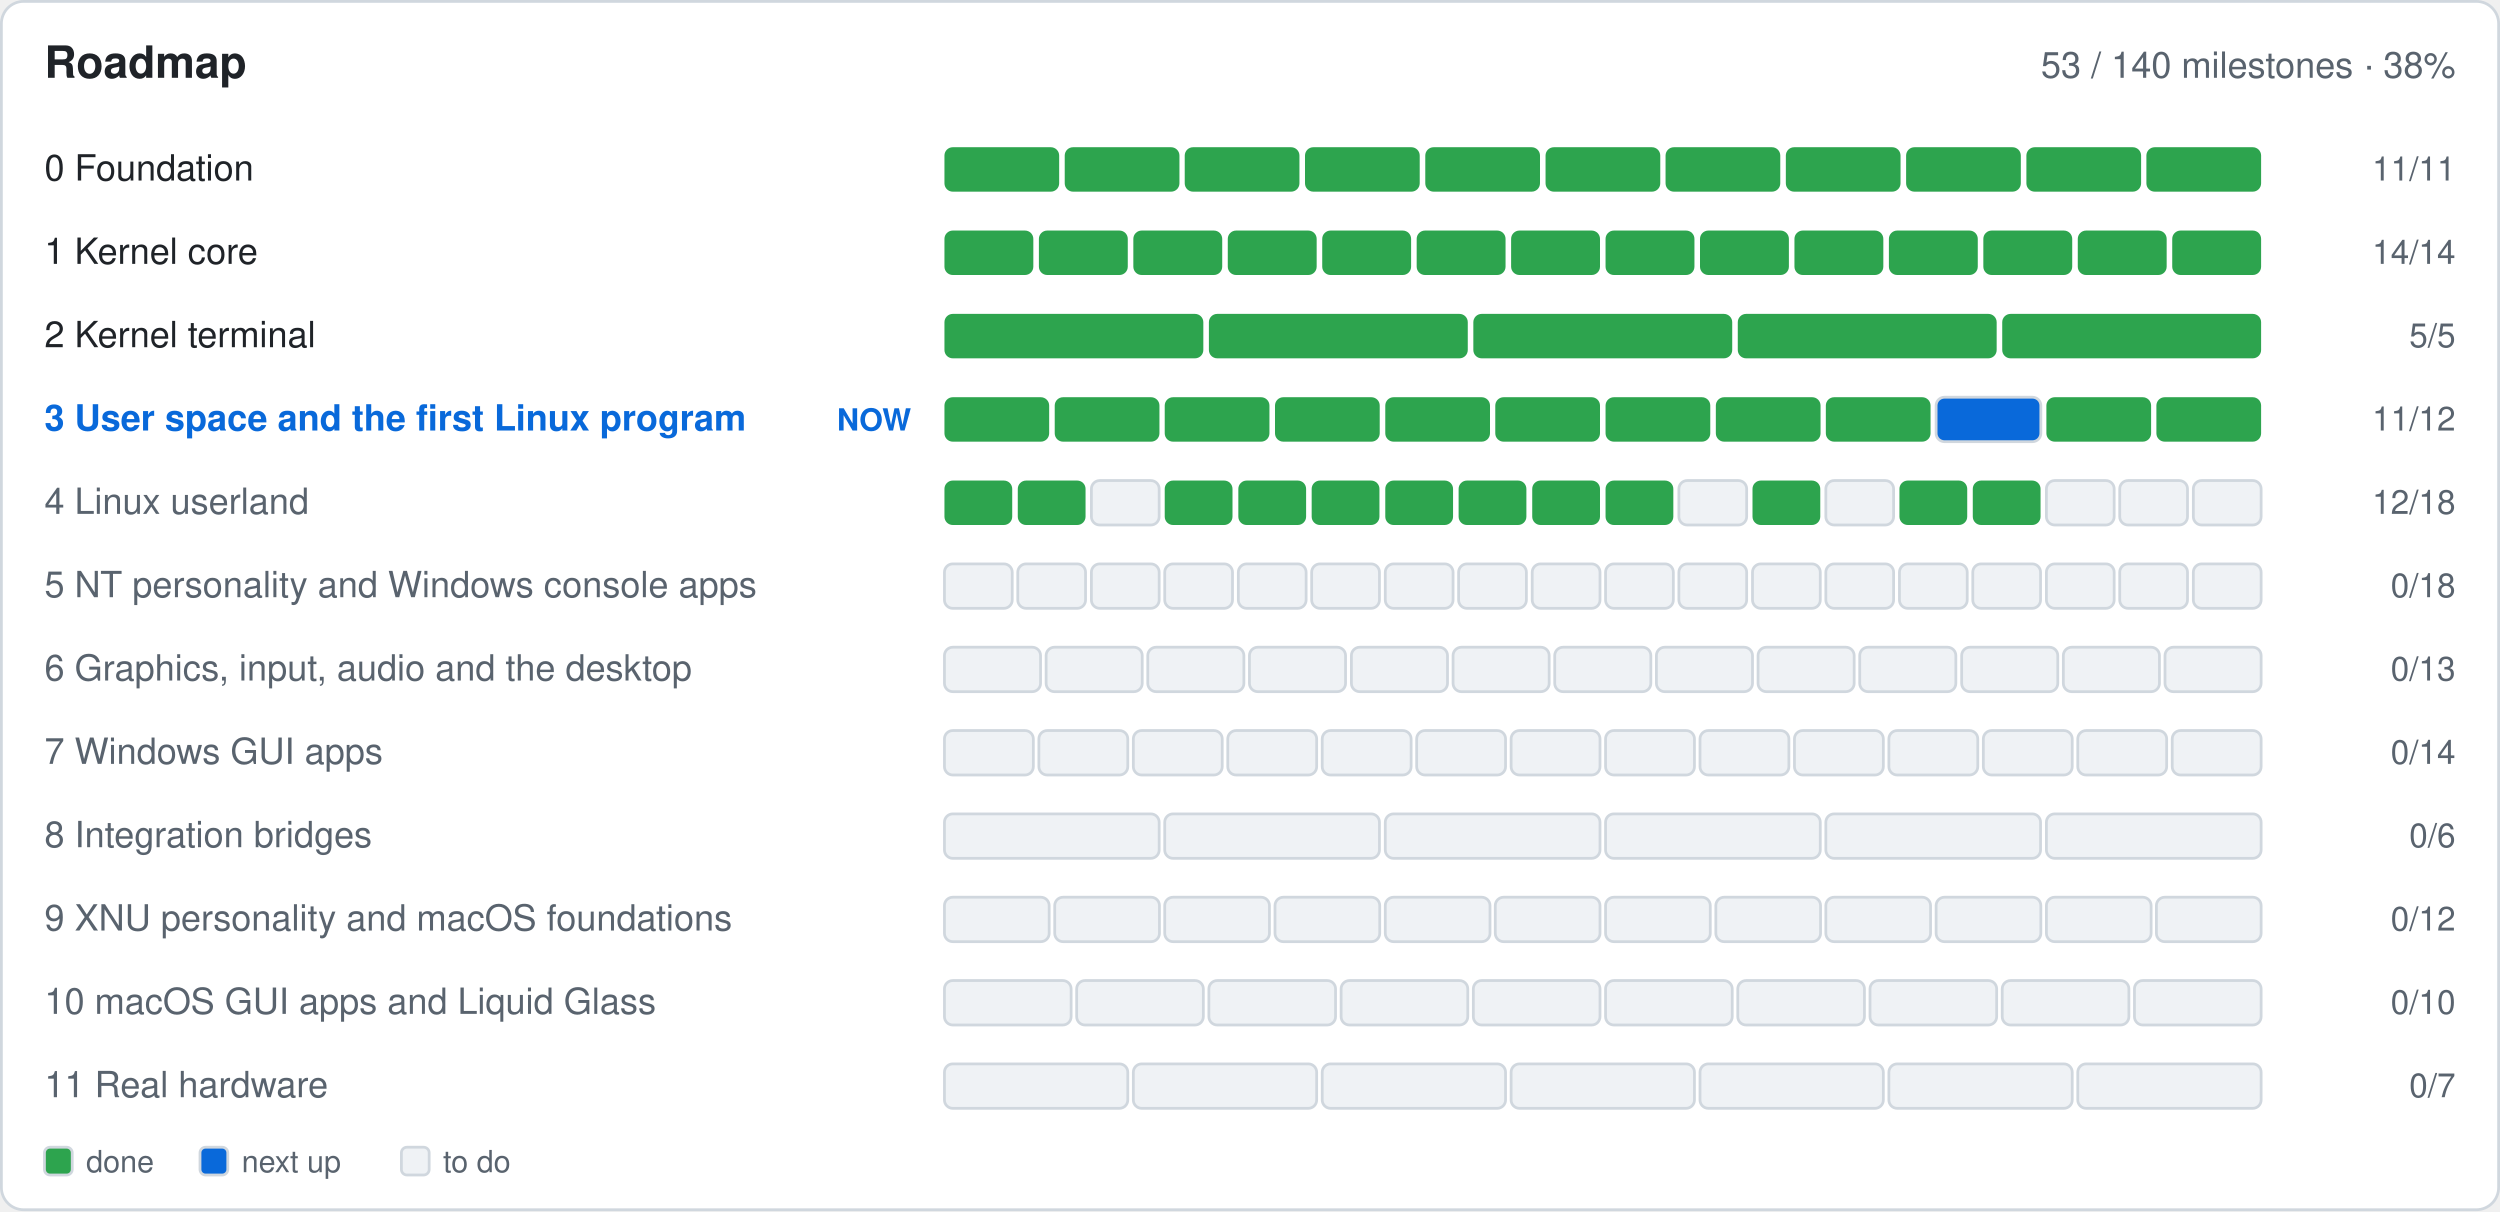
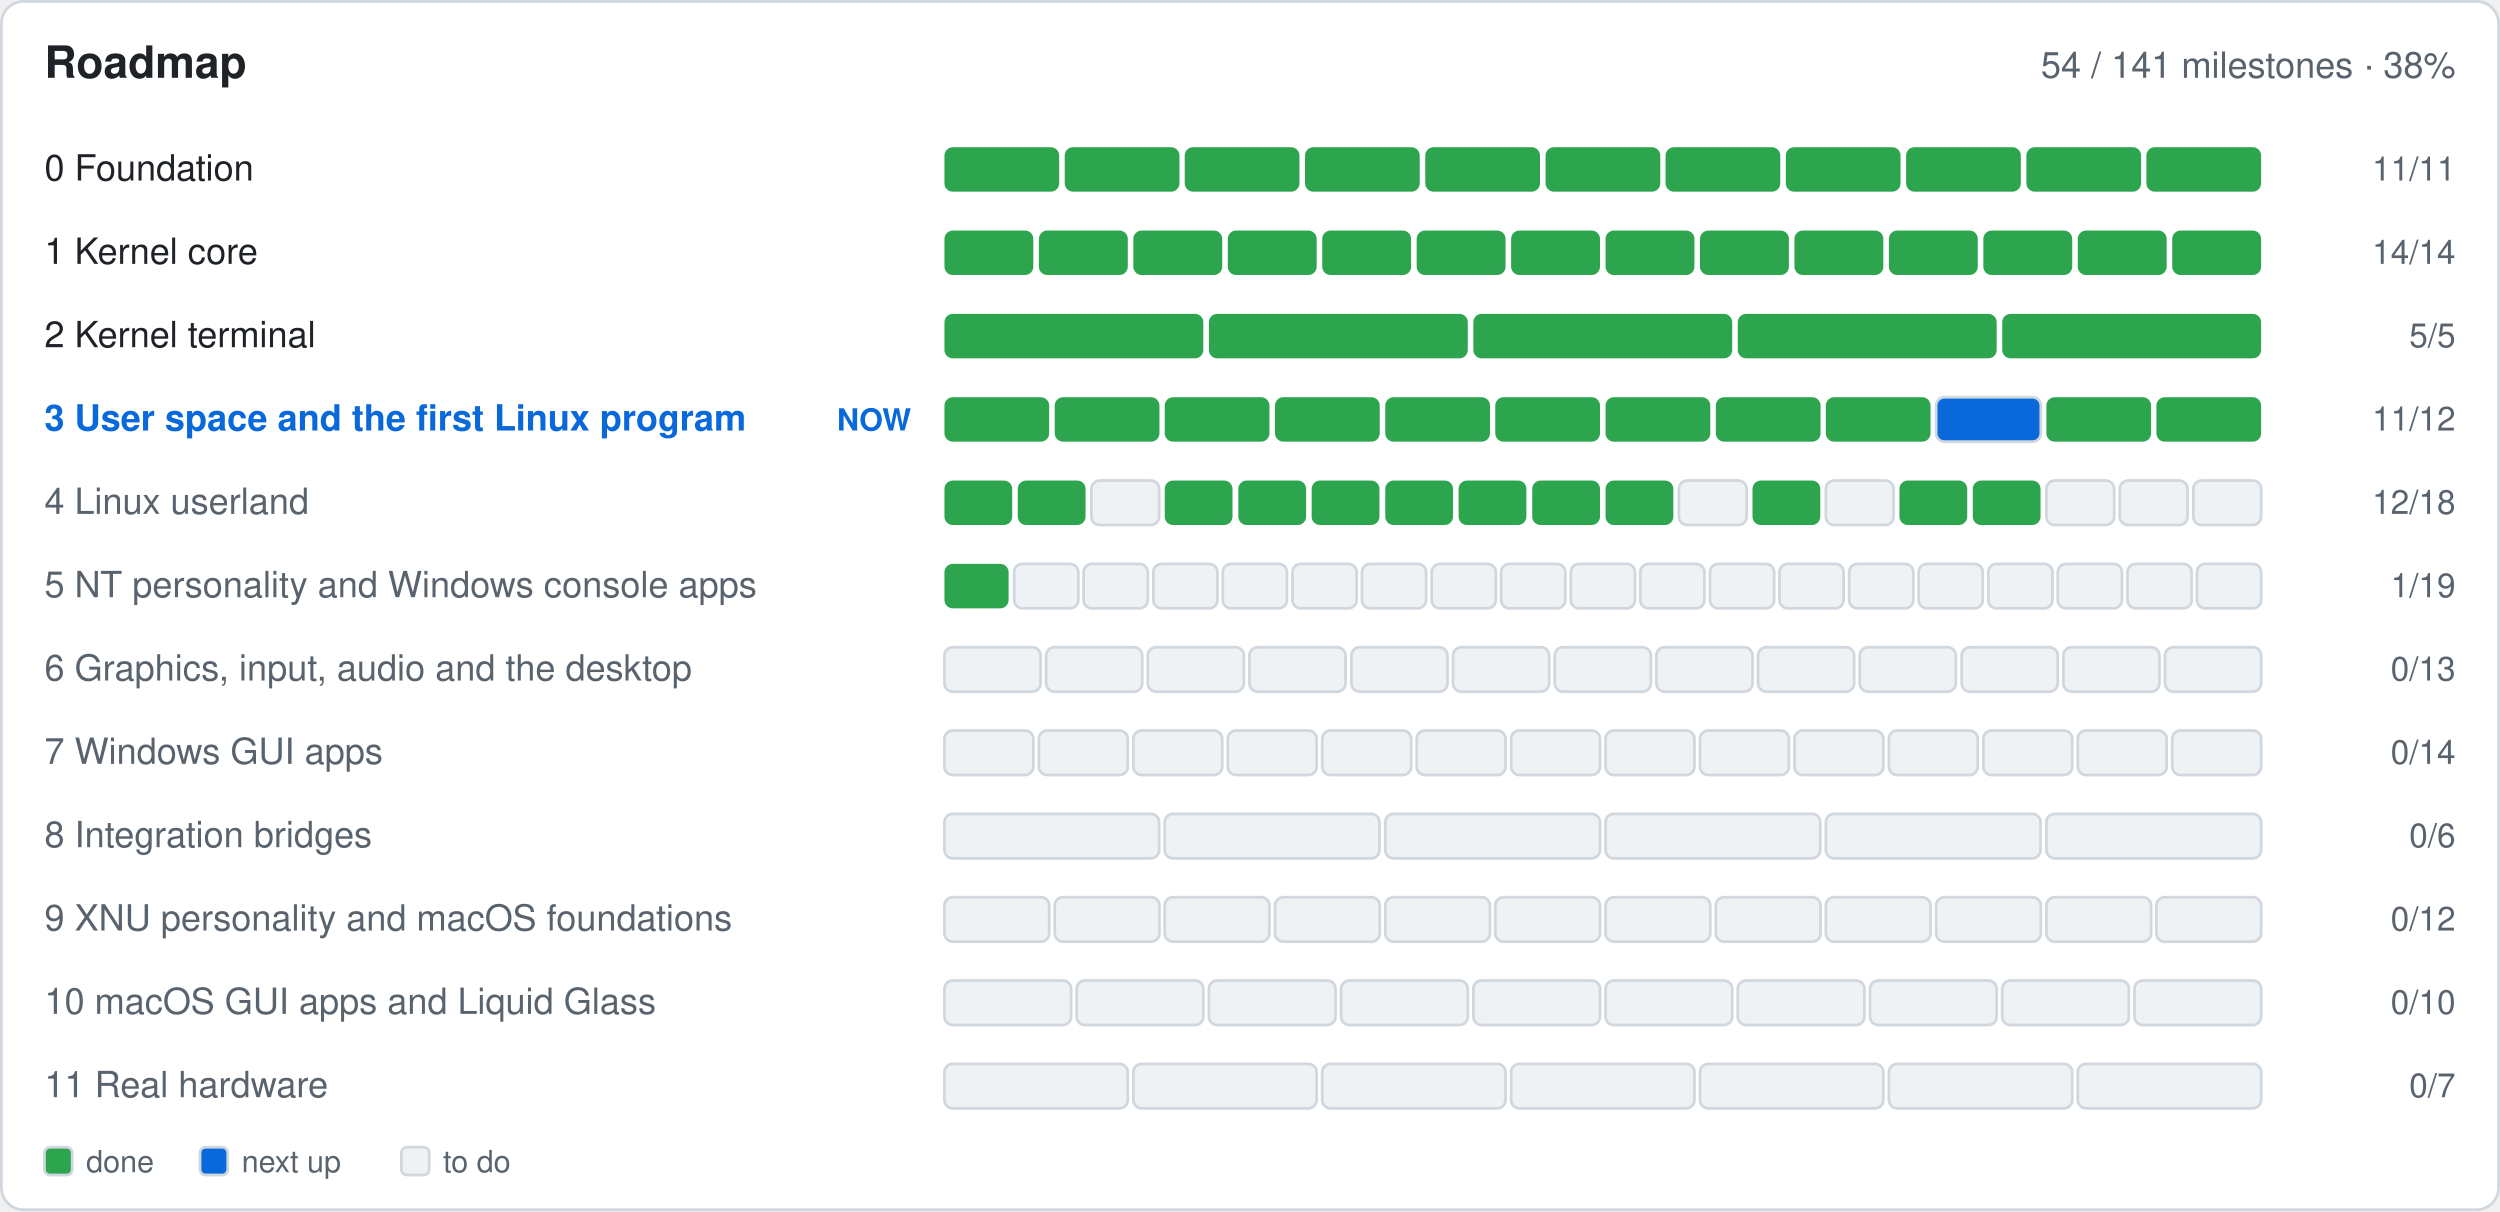
- <svg xmlns="http://www.w3.org/2000/svg" width="900" height="436" viewBox="0 0 900 436" role="img" aria-label="Roadmap: 53 of 140 milestones done">
+ <svg xmlns="http://www.w3.org/2000/svg" width="900" height="436" viewBox="0 0 900 436" role="img" aria-label="Roadmap: 54 of 141 milestones done">
  <rect x="0.5" y="0.5" width="899.0" height="435.0" fill="#ffffff" rx="8" stroke="#d0d7de" />
  <text x="16.0" y="28.0" font-family="-apple-system,BlinkMacSystemFont,'Segoe UI',Helvetica,Arial,sans-serif" font-size="16" font-weight="600" fill="#1f2328" text-anchor="start">Roadmap</text>
-   <text x="884.0" y="28.0" font-family="-apple-system,BlinkMacSystemFont,'Segoe UI',Helvetica,Arial,sans-serif" font-size="13" font-weight="400" fill="#59636e" text-anchor="end">53 / 140 milestones · 38%</text>
+   <text x="884.0" y="28.0" font-family="-apple-system,BlinkMacSystemFont,'Segoe UI',Helvetica,Arial,sans-serif" font-size="13" font-weight="400" fill="#59636e" text-anchor="end">54 / 141 milestones · 38%</text>
  <text x="16.0" y="65.0" font-family="-apple-system,BlinkMacSystemFont,'Segoe UI',Helvetica,Arial,sans-serif" font-size="13" font-weight="400" fill="#1f2328" text-anchor="start"> 0  Foundation</text>
  <g>
    <rect x="340.0" y="53.0" width="41.3" height="16.0" fill="#2da44e" rx="3" />
  </g>
  <g>
    <rect x="383.3" y="53.0" width="41.3" height="16.0" fill="#2da44e" rx="3" />
  </g>
  <g>
    <rect x="426.5" y="53.0" width="41.3" height="16.0" fill="#2da44e" rx="3" />
  </g>
  <g>
    <rect x="469.8" y="53.0" width="41.3" height="16.0" fill="#2da44e" rx="3" />
  </g>
  <g>
    <rect x="513.1" y="53.0" width="41.3" height="16.0" fill="#2da44e" rx="3" />
  </g>
  <g>
    <rect x="556.4" y="53.0" width="41.3" height="16.0" fill="#2da44e" rx="3" />
  </g>
  <g>
    <rect x="599.6" y="53.0" width="41.3" height="16.0" fill="#2da44e" rx="3" />
  </g>
  <g>
    <rect x="642.9" y="53.0" width="41.3" height="16.0" fill="#2da44e" rx="3" />
  </g>
  <g>
    <rect x="686.2" y="53.0" width="41.3" height="16.0" fill="#2da44e" rx="3" />
  </g>
  <g>
    <rect x="729.5" y="53.0" width="41.3" height="16.0" fill="#2da44e" rx="3" />
  </g>
  <g>
    <rect x="772.7" y="53.0" width="41.3" height="16.0" fill="#2da44e" rx="3" />
  </g>
  <text x="884.0" y="65.0" font-family="-apple-system,BlinkMacSystemFont,'Segoe UI',Helvetica,Arial,sans-serif" font-size="12" font-weight="400" fill="#59636e" text-anchor="end">11/11</text>
  <text x="16.0" y="95.0" font-family="-apple-system,BlinkMacSystemFont,'Segoe UI',Helvetica,Arial,sans-serif" font-size="13" font-weight="400" fill="#1f2328" text-anchor="start"> 1  Kernel core</text>
  <g>
    <rect x="340.0" y="83.0" width="32.0" height="16.0" fill="#2da44e" rx="3" />
  </g>
  <g>
    <rect x="374.0" y="83.0" width="32.0" height="16.0" fill="#2da44e" rx="3" />
  </g>
  <g>
    <rect x="408.0" y="83.0" width="32.0" height="16.0" fill="#2da44e" rx="3" />
  </g>
  <g>
    <rect x="442.0" y="83.0" width="32.0" height="16.0" fill="#2da44e" rx="3" />
  </g>
  <g>
    <rect x="476.0" y="83.0" width="32.0" height="16.0" fill="#2da44e" rx="3" />
  </g>
  <g>
    <rect x="510.0" y="83.0" width="32.0" height="16.0" fill="#2da44e" rx="3" />
  </g>
  <g>
    <rect x="544.0" y="83.0" width="32.0" height="16.0" fill="#2da44e" rx="3" />
  </g>
  <g>
    <rect x="578.0" y="83.0" width="32.0" height="16.0" fill="#2da44e" rx="3" />
  </g>
  <g>
    <rect x="612.0" y="83.0" width="32.0" height="16.0" fill="#2da44e" rx="3" />
  </g>
  <g>
    <rect x="646.0" y="83.0" width="32.0" height="16.0" fill="#2da44e" rx="3" />
  </g>
  <g>
    <rect x="680.0" y="83.0" width="32.0" height="16.0" fill="#2da44e" rx="3" />
  </g>
  <g>
    <rect x="714.0" y="83.0" width="32.0" height="16.0" fill="#2da44e" rx="3" />
  </g>
  <g>
    <rect x="748.0" y="83.0" width="32.0" height="16.0" fill="#2da44e" rx="3" />
  </g>
  <g>
    <rect x="782.0" y="83.0" width="32.0" height="16.0" fill="#2da44e" rx="3" />
  </g>
  <text x="884.0" y="95.0" font-family="-apple-system,BlinkMacSystemFont,'Segoe UI',Helvetica,Arial,sans-serif" font-size="12" font-weight="400" fill="#59636e" text-anchor="end">14/14</text>
  <text x="16.0" y="125.0" font-family="-apple-system,BlinkMacSystemFont,'Segoe UI',Helvetica,Arial,sans-serif" font-size="13" font-weight="400" fill="#1f2328" text-anchor="start"> 2  Kernel terminal</text>
  <g>
    <rect x="340.0" y="113.0" width="93.2" height="16.0" fill="#2da44e" rx="3" />
  </g>
  <g>
    <rect x="435.2" y="113.0" width="93.2" height="16.0" fill="#2da44e" rx="3" />
  </g>
  <g>
    <rect x="530.4" y="113.0" width="93.2" height="16.0" fill="#2da44e" rx="3" />
  </g>
  <g>
    <rect x="625.6" y="113.0" width="93.2" height="16.0" fill="#2da44e" rx="3" />
  </g>
  <g>
    <rect x="720.8" y="113.0" width="93.2" height="16.0" fill="#2da44e" rx="3" />
  </g>
  <text x="884.0" y="125.0" font-family="-apple-system,BlinkMacSystemFont,'Segoe UI',Helvetica,Arial,sans-serif" font-size="12" font-weight="400" fill="#59636e" text-anchor="end">5/5</text>
  <text x="16.0" y="155.0" font-family="-apple-system,BlinkMacSystemFont,'Segoe UI',Helvetica,Arial,sans-serif" font-size="13" font-weight="600" fill="#0969da" text-anchor="start"> 3  User space and the first Linux program</text>
  <text x="328.0" y="155.0" font-family="-apple-system,BlinkMacSystemFont,'Segoe UI',Helvetica,Arial,sans-serif" font-size="11" font-weight="600" fill="#0969da" text-anchor="end">NOW</text>
  <g>
    <rect x="340.0" y="143.0" width="37.7" height="16.0" fill="#2da44e" rx="3" />
  </g>
  <g>
    <rect x="379.7" y="143.0" width="37.7" height="16.0" fill="#2da44e" rx="3" />
  </g>
  <g>
    <rect x="419.3" y="143.0" width="37.7" height="16.0" fill="#2da44e" rx="3" />
  </g>
  <g>
    <rect x="459.0" y="143.0" width="37.7" height="16.0" fill="#2da44e" rx="3" />
  </g>
  <g>
    <rect x="498.7" y="143.0" width="37.7" height="16.0" fill="#2da44e" rx="3" />
  </g>
  <g>
    <rect x="538.3" y="143.0" width="37.7" height="16.0" fill="#2da44e" rx="3" />
  </g>
  <g>
    <rect x="578.0" y="143.0" width="37.7" height="16.0" fill="#2da44e" rx="3" />
  </g>
  <g>
    <rect x="617.7" y="143.0" width="37.7" height="16.0" fill="#2da44e" rx="3" />
  </g>
  <g>
    <rect x="657.3" y="143.0" width="37.7" height="16.0" fill="#2da44e" rx="3" />
  </g>
  <g>
    <rect x="697.0" y="143.0" width="37.7" height="16.0" fill="#0969da" rx="3" stroke="#d0d7de" />
  </g>
  <g>
    <rect x="736.7" y="143.0" width="37.7" height="16.0" fill="#2da44e" rx="3" />
  </g>
  <g>
    <rect x="776.3" y="143.0" width="37.7" height="16.0" fill="#2da44e" rx="3" />
  </g>
  <text x="884.0" y="155.0" font-family="-apple-system,BlinkMacSystemFont,'Segoe UI',Helvetica,Arial,sans-serif" font-size="12" font-weight="400" fill="#59636e" text-anchor="end">11/12</text>
  <text x="16.0" y="185.0" font-family="-apple-system,BlinkMacSystemFont,'Segoe UI',Helvetica,Arial,sans-serif" font-size="13" font-weight="400" fill="#59636e" text-anchor="start"> 4  Linux userland</text>
  <g>
    <rect x="340.0" y="173.0" width="24.4" height="16.0" fill="#2da44e" rx="3" />
  </g>
  <g>
    <rect x="366.4" y="173.0" width="24.4" height="16.0" fill="#2da44e" rx="3" />
  </g>
  <g>
    <rect x="392.9" y="173.0" width="24.4" height="16.0" fill="#eff2f5" rx="3" stroke="#d0d7de" />
  </g>
  <g>
    <rect x="419.3" y="173.0" width="24.4" height="16.0" fill="#2da44e" rx="3" />
  </g>
  <g>
    <rect x="445.8" y="173.0" width="24.4" height="16.0" fill="#2da44e" rx="3" />
  </g>
  <g>
    <rect x="472.2" y="173.0" width="24.4" height="16.0" fill="#2da44e" rx="3" />
  </g>
  <g>
    <rect x="498.7" y="173.0" width="24.4" height="16.0" fill="#2da44e" rx="3" />
  </g>
  <g>
    <rect x="525.1" y="173.0" width="24.4" height="16.0" fill="#2da44e" rx="3" />
  </g>
  <g>
    <rect x="551.6" y="173.0" width="24.4" height="16.0" fill="#2da44e" rx="3" />
  </g>
  <g>
    <rect x="578.0" y="173.0" width="24.4" height="16.0" fill="#2da44e" rx="3" />
  </g>
  <g>
    <rect x="604.4" y="173.0" width="24.4" height="16.0" fill="#eff2f5" rx="3" stroke="#d0d7de" />
  </g>
  <g>
    <rect x="630.9" y="173.0" width="24.4" height="16.0" fill="#2da44e" rx="3" />
  </g>
  <g>
    <rect x="657.3" y="173.0" width="24.4" height="16.0" fill="#eff2f5" rx="3" stroke="#d0d7de" />
  </g>
  <g>
    <rect x="683.8" y="173.0" width="24.4" height="16.0" fill="#2da44e" rx="3" />
  </g>
  <g>
    <rect x="710.2" y="173.0" width="24.4" height="16.0" fill="#2da44e" rx="3" />
  </g>
  <g>
    <rect x="736.7" y="173.0" width="24.4" height="16.0" fill="#eff2f5" rx="3" stroke="#d0d7de" />
  </g>
  <g>
    <rect x="763.1" y="173.0" width="24.4" height="16.0" fill="#eff2f5" rx="3" stroke="#d0d7de" />
  </g>
  <g>
    <rect x="789.6" y="173.0" width="24.4" height="16.0" fill="#eff2f5" rx="3" stroke="#d0d7de" />
  </g>
  <text x="884.0" y="185.0" font-family="-apple-system,BlinkMacSystemFont,'Segoe UI',Helvetica,Arial,sans-serif" font-size="12" font-weight="400" fill="#59636e" text-anchor="end">12/18</text>
  <text x="16.0" y="215.0" font-family="-apple-system,BlinkMacSystemFont,'Segoe UI',Helvetica,Arial,sans-serif" font-size="13" font-weight="400" fill="#59636e" text-anchor="start"> 5  NT personality and Windows console apps</text>
  <g>
-     <rect x="340.0" y="203.0" width="24.4" height="16.0" fill="#eff2f5" rx="3" stroke="#d0d7de" />
-   </g>
-   <g>
-     <rect x="366.4" y="203.0" width="24.4" height="16.0" fill="#eff2f5" rx="3" stroke="#d0d7de" />
-   </g>
-   <g>
-     <rect x="392.9" y="203.0" width="24.4" height="16.0" fill="#eff2f5" rx="3" stroke="#d0d7de" />
-   </g>
-   <g>
-     <rect x="419.3" y="203.0" width="24.4" height="16.0" fill="#eff2f5" rx="3" stroke="#d0d7de" />
-   </g>
-   <g>
-     <rect x="445.8" y="203.0" width="24.4" height="16.0" fill="#eff2f5" rx="3" stroke="#d0d7de" />
-   </g>
-   <g>
-     <rect x="472.2" y="203.0" width="24.4" height="16.0" fill="#eff2f5" rx="3" stroke="#d0d7de" />
-   </g>
-   <g>
-     <rect x="498.7" y="203.0" width="24.4" height="16.0" fill="#eff2f5" rx="3" stroke="#d0d7de" />
-   </g>
-   <g>
-     <rect x="525.1" y="203.0" width="24.4" height="16.0" fill="#eff2f5" rx="3" stroke="#d0d7de" />
-   </g>
-   <g>
-     <rect x="551.6" y="203.0" width="24.4" height="16.0" fill="#eff2f5" rx="3" stroke="#d0d7de" />
-   </g>
-   <g>
-     <rect x="578.0" y="203.0" width="24.4" height="16.0" fill="#eff2f5" rx="3" stroke="#d0d7de" />
-   </g>
-   <g>
-     <rect x="604.4" y="203.0" width="24.4" height="16.0" fill="#eff2f5" rx="3" stroke="#d0d7de" />
-   </g>
-   <g>
-     <rect x="630.9" y="203.0" width="24.4" height="16.0" fill="#eff2f5" rx="3" stroke="#d0d7de" />
-   </g>
-   <g>
-     <rect x="657.3" y="203.0" width="24.4" height="16.0" fill="#eff2f5" rx="3" stroke="#d0d7de" />
-   </g>
-   <g>
-     <rect x="683.8" y="203.0" width="24.4" height="16.0" fill="#eff2f5" rx="3" stroke="#d0d7de" />
-   </g>
-   <g>
-     <rect x="710.2" y="203.0" width="24.4" height="16.0" fill="#eff2f5" rx="3" stroke="#d0d7de" />
-   </g>
-   <g>
-     <rect x="736.7" y="203.0" width="24.4" height="16.0" fill="#eff2f5" rx="3" stroke="#d0d7de" />
-   </g>
-   <g>
-     <rect x="763.1" y="203.0" width="24.4" height="16.0" fill="#eff2f5" rx="3" stroke="#d0d7de" />
-   </g>
-   <g>
-     <rect x="789.6" y="203.0" width="24.4" height="16.0" fill="#eff2f5" rx="3" stroke="#d0d7de" />
-   </g>
-   <text x="884.0" y="215.0" font-family="-apple-system,BlinkMacSystemFont,'Segoe UI',Helvetica,Arial,sans-serif" font-size="12" font-weight="400" fill="#59636e" text-anchor="end">0/18</text>
+     <rect x="340.0" y="203.0" width="23.1" height="16.0" fill="#2da44e" rx="3" />
+   </g>
+   <g>
+     <rect x="365.1" y="203.0" width="23.1" height="16.0" fill="#eff2f5" rx="3" stroke="#d0d7de" />
+   </g>
+   <g>
+     <rect x="390.1" y="203.0" width="23.1" height="16.0" fill="#eff2f5" rx="3" stroke="#d0d7de" />
+   </g>
+   <g>
+     <rect x="415.2" y="203.0" width="23.1" height="16.0" fill="#eff2f5" rx="3" stroke="#d0d7de" />
+   </g>
+   <g>
+     <rect x="440.2" y="203.0" width="23.1" height="16.0" fill="#eff2f5" rx="3" stroke="#d0d7de" />
+   </g>
+   <g>
+     <rect x="465.3" y="203.0" width="23.1" height="16.0" fill="#eff2f5" rx="3" stroke="#d0d7de" />
+   </g>
+   <g>
+     <rect x="490.3" y="203.0" width="23.1" height="16.0" fill="#eff2f5" rx="3" stroke="#d0d7de" />
+   </g>
+   <g>
+     <rect x="515.4" y="203.0" width="23.1" height="16.0" fill="#eff2f5" rx="3" stroke="#d0d7de" />
+   </g>
+   <g>
+     <rect x="540.4" y="203.0" width="23.1" height="16.0" fill="#eff2f5" rx="3" stroke="#d0d7de" />
+   </g>
+   <g>
+     <rect x="565.5" y="203.0" width="23.1" height="16.0" fill="#eff2f5" rx="3" stroke="#d0d7de" />
+   </g>
+   <g>
+     <rect x="590.5" y="203.0" width="23.1" height="16.0" fill="#eff2f5" rx="3" stroke="#d0d7de" />
+   </g>
+   <g>
+     <rect x="615.6" y="203.0" width="23.1" height="16.0" fill="#eff2f5" rx="3" stroke="#d0d7de" />
+   </g>
+   <g>
+     <rect x="640.6" y="203.0" width="23.1" height="16.0" fill="#eff2f5" rx="3" stroke="#d0d7de" />
+   </g>
+   <g>
+     <rect x="665.7" y="203.0" width="23.1" height="16.0" fill="#eff2f5" rx="3" stroke="#d0d7de" />
+   </g>
+   <g>
+     <rect x="690.7" y="203.0" width="23.1" height="16.0" fill="#eff2f5" rx="3" stroke="#d0d7de" />
+   </g>
+   <g>
+     <rect x="715.8" y="203.0" width="23.1" height="16.0" fill="#eff2f5" rx="3" stroke="#d0d7de" />
+   </g>
+   <g>
+     <rect x="740.8" y="203.0" width="23.1" height="16.0" fill="#eff2f5" rx="3" stroke="#d0d7de" />
+   </g>
+   <g>
+     <rect x="765.9" y="203.0" width="23.1" height="16.0" fill="#eff2f5" rx="3" stroke="#d0d7de" />
+   </g>
+   <g>
+     <rect x="790.9" y="203.0" width="23.1" height="16.0" fill="#eff2f5" rx="3" stroke="#d0d7de" />
+   </g>
+   <text x="884.0" y="215.0" font-family="-apple-system,BlinkMacSystemFont,'Segoe UI',Helvetica,Arial,sans-serif" font-size="12" font-weight="400" fill="#59636e" text-anchor="end">1/19</text>
  <text x="16.0" y="245.0" font-family="-apple-system,BlinkMacSystemFont,'Segoe UI',Helvetica,Arial,sans-serif" font-size="13" font-weight="400" fill="#59636e" text-anchor="start"> 6  Graphics, input, audio and the desktop</text>
  <g>
    <rect x="340.0" y="233.0" width="34.6" height="16.0" fill="#eff2f5" rx="3" stroke="#d0d7de" />
  </g>
  <g>
    <rect x="376.6" y="233.0" width="34.6" height="16.0" fill="#eff2f5" rx="3" stroke="#d0d7de" />
  </g>
  <g>
    <rect x="413.2" y="233.0" width="34.6" height="16.0" fill="#eff2f5" rx="3" stroke="#d0d7de" />
  </g>
  <g>
    <rect x="449.8" y="233.0" width="34.6" height="16.0" fill="#eff2f5" rx="3" stroke="#d0d7de" />
  </g>
  <g>
    <rect x="486.5" y="233.0" width="34.6" height="16.0" fill="#eff2f5" rx="3" stroke="#d0d7de" />
  </g>
  <g>
    <rect x="523.1" y="233.0" width="34.6" height="16.0" fill="#eff2f5" rx="3" stroke="#d0d7de" />
  </g>
  <g>
    <rect x="559.7" y="233.0" width="34.6" height="16.0" fill="#eff2f5" rx="3" stroke="#d0d7de" />
  </g>
  <g>
    <rect x="596.3" y="233.0" width="34.6" height="16.0" fill="#eff2f5" rx="3" stroke="#d0d7de" />
  </g>
  <g>
    <rect x="632.9" y="233.0" width="34.6" height="16.0" fill="#eff2f5" rx="3" stroke="#d0d7de" />
  </g>
  <g>
    <rect x="669.5" y="233.0" width="34.6" height="16.0" fill="#eff2f5" rx="3" stroke="#d0d7de" />
  </g>
  <g>
    <rect x="706.2" y="233.0" width="34.6" height="16.0" fill="#eff2f5" rx="3" stroke="#d0d7de" />
  </g>
  <g>
    <rect x="742.8" y="233.0" width="34.6" height="16.0" fill="#eff2f5" rx="3" stroke="#d0d7de" />
  </g>
  <g>
    <rect x="779.4" y="233.0" width="34.6" height="16.0" fill="#eff2f5" rx="3" stroke="#d0d7de" />
  </g>
  <text x="884.0" y="245.0" font-family="-apple-system,BlinkMacSystemFont,'Segoe UI',Helvetica,Arial,sans-serif" font-size="12" font-weight="400" fill="#59636e" text-anchor="end">0/13</text>
  <text x="16.0" y="275.0" font-family="-apple-system,BlinkMacSystemFont,'Segoe UI',Helvetica,Arial,sans-serif" font-size="13" font-weight="400" fill="#59636e" text-anchor="start"> 7  Windows GUI apps</text>
  <g>
    <rect x="340.0" y="263.0" width="32.0" height="16.0" fill="#eff2f5" rx="3" stroke="#d0d7de" />
  </g>
  <g>
    <rect x="374.0" y="263.0" width="32.0" height="16.0" fill="#eff2f5" rx="3" stroke="#d0d7de" />
  </g>
  <g>
    <rect x="408.0" y="263.0" width="32.0" height="16.0" fill="#eff2f5" rx="3" stroke="#d0d7de" />
  </g>
  <g>
    <rect x="442.0" y="263.0" width="32.0" height="16.0" fill="#eff2f5" rx="3" stroke="#d0d7de" />
  </g>
  <g>
    <rect x="476.0" y="263.0" width="32.0" height="16.0" fill="#eff2f5" rx="3" stroke="#d0d7de" />
  </g>
  <g>
    <rect x="510.0" y="263.0" width="32.0" height="16.0" fill="#eff2f5" rx="3" stroke="#d0d7de" />
  </g>
  <g>
    <rect x="544.0" y="263.0" width="32.0" height="16.0" fill="#eff2f5" rx="3" stroke="#d0d7de" />
  </g>
  <g>
    <rect x="578.0" y="263.0" width="32.0" height="16.0" fill="#eff2f5" rx="3" stroke="#d0d7de" />
  </g>
  <g>
    <rect x="612.0" y="263.0" width="32.0" height="16.0" fill="#eff2f5" rx="3" stroke="#d0d7de" />
  </g>
  <g>
    <rect x="646.0" y="263.0" width="32.0" height="16.0" fill="#eff2f5" rx="3" stroke="#d0d7de" />
  </g>
  <g>
    <rect x="680.0" y="263.0" width="32.0" height="16.0" fill="#eff2f5" rx="3" stroke="#d0d7de" />
  </g>
  <g>
    <rect x="714.0" y="263.0" width="32.0" height="16.0" fill="#eff2f5" rx="3" stroke="#d0d7de" />
  </g>
  <g>
    <rect x="748.0" y="263.0" width="32.0" height="16.0" fill="#eff2f5" rx="3" stroke="#d0d7de" />
  </g>
  <g>
    <rect x="782.0" y="263.0" width="32.0" height="16.0" fill="#eff2f5" rx="3" stroke="#d0d7de" />
  </g>
  <text x="884.0" y="275.0" font-family="-apple-system,BlinkMacSystemFont,'Segoe UI',Helvetica,Arial,sans-serif" font-size="12" font-weight="400" fill="#59636e" text-anchor="end">0/14</text>
  <text x="16.0" y="305.0" font-family="-apple-system,BlinkMacSystemFont,'Segoe UI',Helvetica,Arial,sans-serif" font-size="13" font-weight="400" fill="#59636e" text-anchor="start"> 8  Integration bridges</text>
  <g>
    <rect x="340.0" y="293.0" width="77.3" height="16.0" fill="#eff2f5" rx="3" stroke="#d0d7de" />
  </g>
  <g>
    <rect x="419.3" y="293.0" width="77.3" height="16.0" fill="#eff2f5" rx="3" stroke="#d0d7de" />
  </g>
  <g>
    <rect x="498.7" y="293.0" width="77.3" height="16.0" fill="#eff2f5" rx="3" stroke="#d0d7de" />
  </g>
  <g>
    <rect x="578.0" y="293.0" width="77.3" height="16.0" fill="#eff2f5" rx="3" stroke="#d0d7de" />
  </g>
  <g>
    <rect x="657.3" y="293.0" width="77.3" height="16.0" fill="#eff2f5" rx="3" stroke="#d0d7de" />
  </g>
  <g>
    <rect x="736.7" y="293.0" width="77.3" height="16.0" fill="#eff2f5" rx="3" stroke="#d0d7de" />
  </g>
  <text x="884.0" y="305.0" font-family="-apple-system,BlinkMacSystemFont,'Segoe UI',Helvetica,Arial,sans-serif" font-size="12" font-weight="400" fill="#59636e" text-anchor="end">0/6</text>
  <text x="16.0" y="335.0" font-family="-apple-system,BlinkMacSystemFont,'Segoe UI',Helvetica,Arial,sans-serif" font-size="13" font-weight="400" fill="#59636e" text-anchor="start"> 9  XNU personality and macOS foundations</text>
  <g>
    <rect x="340.0" y="323.0" width="37.7" height="16.0" fill="#eff2f5" rx="3" stroke="#d0d7de" />
  </g>
  <g>
    <rect x="379.7" y="323.0" width="37.7" height="16.0" fill="#eff2f5" rx="3" stroke="#d0d7de" />
  </g>
  <g>
    <rect x="419.3" y="323.0" width="37.7" height="16.0" fill="#eff2f5" rx="3" stroke="#d0d7de" />
  </g>
  <g>
    <rect x="459.0" y="323.0" width="37.7" height="16.0" fill="#eff2f5" rx="3" stroke="#d0d7de" />
  </g>
  <g>
    <rect x="498.7" y="323.0" width="37.7" height="16.0" fill="#eff2f5" rx="3" stroke="#d0d7de" />
  </g>
  <g>
    <rect x="538.3" y="323.0" width="37.7" height="16.0" fill="#eff2f5" rx="3" stroke="#d0d7de" />
  </g>
  <g>
    <rect x="578.0" y="323.0" width="37.7" height="16.0" fill="#eff2f5" rx="3" stroke="#d0d7de" />
  </g>
  <g>
    <rect x="617.7" y="323.0" width="37.7" height="16.0" fill="#eff2f5" rx="3" stroke="#d0d7de" />
  </g>
  <g>
    <rect x="657.3" y="323.0" width="37.7" height="16.0" fill="#eff2f5" rx="3" stroke="#d0d7de" />
  </g>
  <g>
    <rect x="697.0" y="323.0" width="37.7" height="16.0" fill="#eff2f5" rx="3" stroke="#d0d7de" />
  </g>
  <g>
    <rect x="736.7" y="323.0" width="37.7" height="16.0" fill="#eff2f5" rx="3" stroke="#d0d7de" />
  </g>
  <g>
    <rect x="776.3" y="323.0" width="37.7" height="16.0" fill="#eff2f5" rx="3" stroke="#d0d7de" />
  </g>
  <text x="884.0" y="335.0" font-family="-apple-system,BlinkMacSystemFont,'Segoe UI',Helvetica,Arial,sans-serif" font-size="12" font-weight="400" fill="#59636e" text-anchor="end">0/12</text>
  <text x="16.0" y="365.0" font-family="-apple-system,BlinkMacSystemFont,'Segoe UI',Helvetica,Arial,sans-serif" font-size="13" font-weight="400" fill="#59636e" text-anchor="start">10  macOS GUI apps and Liquid Glass</text>
  <g>
    <rect x="340.0" y="353.0" width="45.6" height="16.0" fill="#eff2f5" rx="3" stroke="#d0d7de" />
  </g>
  <g>
    <rect x="387.6" y="353.0" width="45.6" height="16.0" fill="#eff2f5" rx="3" stroke="#d0d7de" />
  </g>
  <g>
    <rect x="435.2" y="353.0" width="45.6" height="16.0" fill="#eff2f5" rx="3" stroke="#d0d7de" />
  </g>
  <g>
    <rect x="482.8" y="353.0" width="45.6" height="16.0" fill="#eff2f5" rx="3" stroke="#d0d7de" />
  </g>
  <g>
    <rect x="530.4" y="353.0" width="45.6" height="16.0" fill="#eff2f5" rx="3" stroke="#d0d7de" />
  </g>
  <g>
    <rect x="578.0" y="353.0" width="45.6" height="16.0" fill="#eff2f5" rx="3" stroke="#d0d7de" />
  </g>
  <g>
    <rect x="625.6" y="353.0" width="45.6" height="16.0" fill="#eff2f5" rx="3" stroke="#d0d7de" />
  </g>
  <g>
    <rect x="673.2" y="353.0" width="45.6" height="16.0" fill="#eff2f5" rx="3" stroke="#d0d7de" />
  </g>
  <g>
    <rect x="720.8" y="353.0" width="45.6" height="16.0" fill="#eff2f5" rx="3" stroke="#d0d7de" />
  </g>
  <g>
    <rect x="768.4" y="353.0" width="45.6" height="16.0" fill="#eff2f5" rx="3" stroke="#d0d7de" />
  </g>
  <text x="884.0" y="365.0" font-family="-apple-system,BlinkMacSystemFont,'Segoe UI',Helvetica,Arial,sans-serif" font-size="12" font-weight="400" fill="#59636e" text-anchor="end">0/10</text>
  <text x="16.0" y="395.0" font-family="-apple-system,BlinkMacSystemFont,'Segoe UI',Helvetica,Arial,sans-serif" font-size="13" font-weight="400" fill="#59636e" text-anchor="start">11  Real hardware</text>
  <g>
    <rect x="340.0" y="383.0" width="66.0" height="16.0" fill="#eff2f5" rx="3" stroke="#d0d7de" />
  </g>
  <g>
    <rect x="408.0" y="383.0" width="66.0" height="16.0" fill="#eff2f5" rx="3" stroke="#d0d7de" />
  </g>
  <g>
    <rect x="476.0" y="383.0" width="66.0" height="16.0" fill="#eff2f5" rx="3" stroke="#d0d7de" />
  </g>
  <g>
    <rect x="544.0" y="383.0" width="66.0" height="16.0" fill="#eff2f5" rx="3" stroke="#d0d7de" />
  </g>
  <g>
    <rect x="612.0" y="383.0" width="66.0" height="16.0" fill="#eff2f5" rx="3" stroke="#d0d7de" />
  </g>
  <g>
    <rect x="680.0" y="383.0" width="66.0" height="16.0" fill="#eff2f5" rx="3" stroke="#d0d7de" />
  </g>
  <g>
    <rect x="748.0" y="383.0" width="66.0" height="16.0" fill="#eff2f5" rx="3" stroke="#d0d7de" />
  </g>
  <text x="884.0" y="395.0" font-family="-apple-system,BlinkMacSystemFont,'Segoe UI',Helvetica,Arial,sans-serif" font-size="12" font-weight="400" fill="#59636e" text-anchor="end">0/7</text>
  <rect x="16.0" y="413.0" width="10.0" height="10.0" fill="#2da44e" rx="2" stroke="#d0d7de" />
  <text x="31.0" y="422.0" font-family="-apple-system,BlinkMacSystemFont,'Segoe UI',Helvetica,Arial,sans-serif" font-size="11" font-weight="400" fill="#59636e" text-anchor="start">done</text>
  <rect x="72.0" y="413.0" width="10.0" height="10.0" fill="#0969da" rx="2" stroke="#d0d7de" />
  <text x="87.0" y="422.0" font-family="-apple-system,BlinkMacSystemFont,'Segoe UI',Helvetica,Arial,sans-serif" font-size="11" font-weight="400" fill="#59636e" text-anchor="start">next up</text>
  <rect x="144.5" y="413.0" width="10.0" height="10.0" fill="#eff2f5" rx="2" stroke="#d0d7de" />
  <text x="159.5" y="422.0" font-family="-apple-system,BlinkMacSystemFont,'Segoe UI',Helvetica,Arial,sans-serif" font-size="11" font-weight="400" fill="#59636e" text-anchor="start">to do</text>
</svg>
